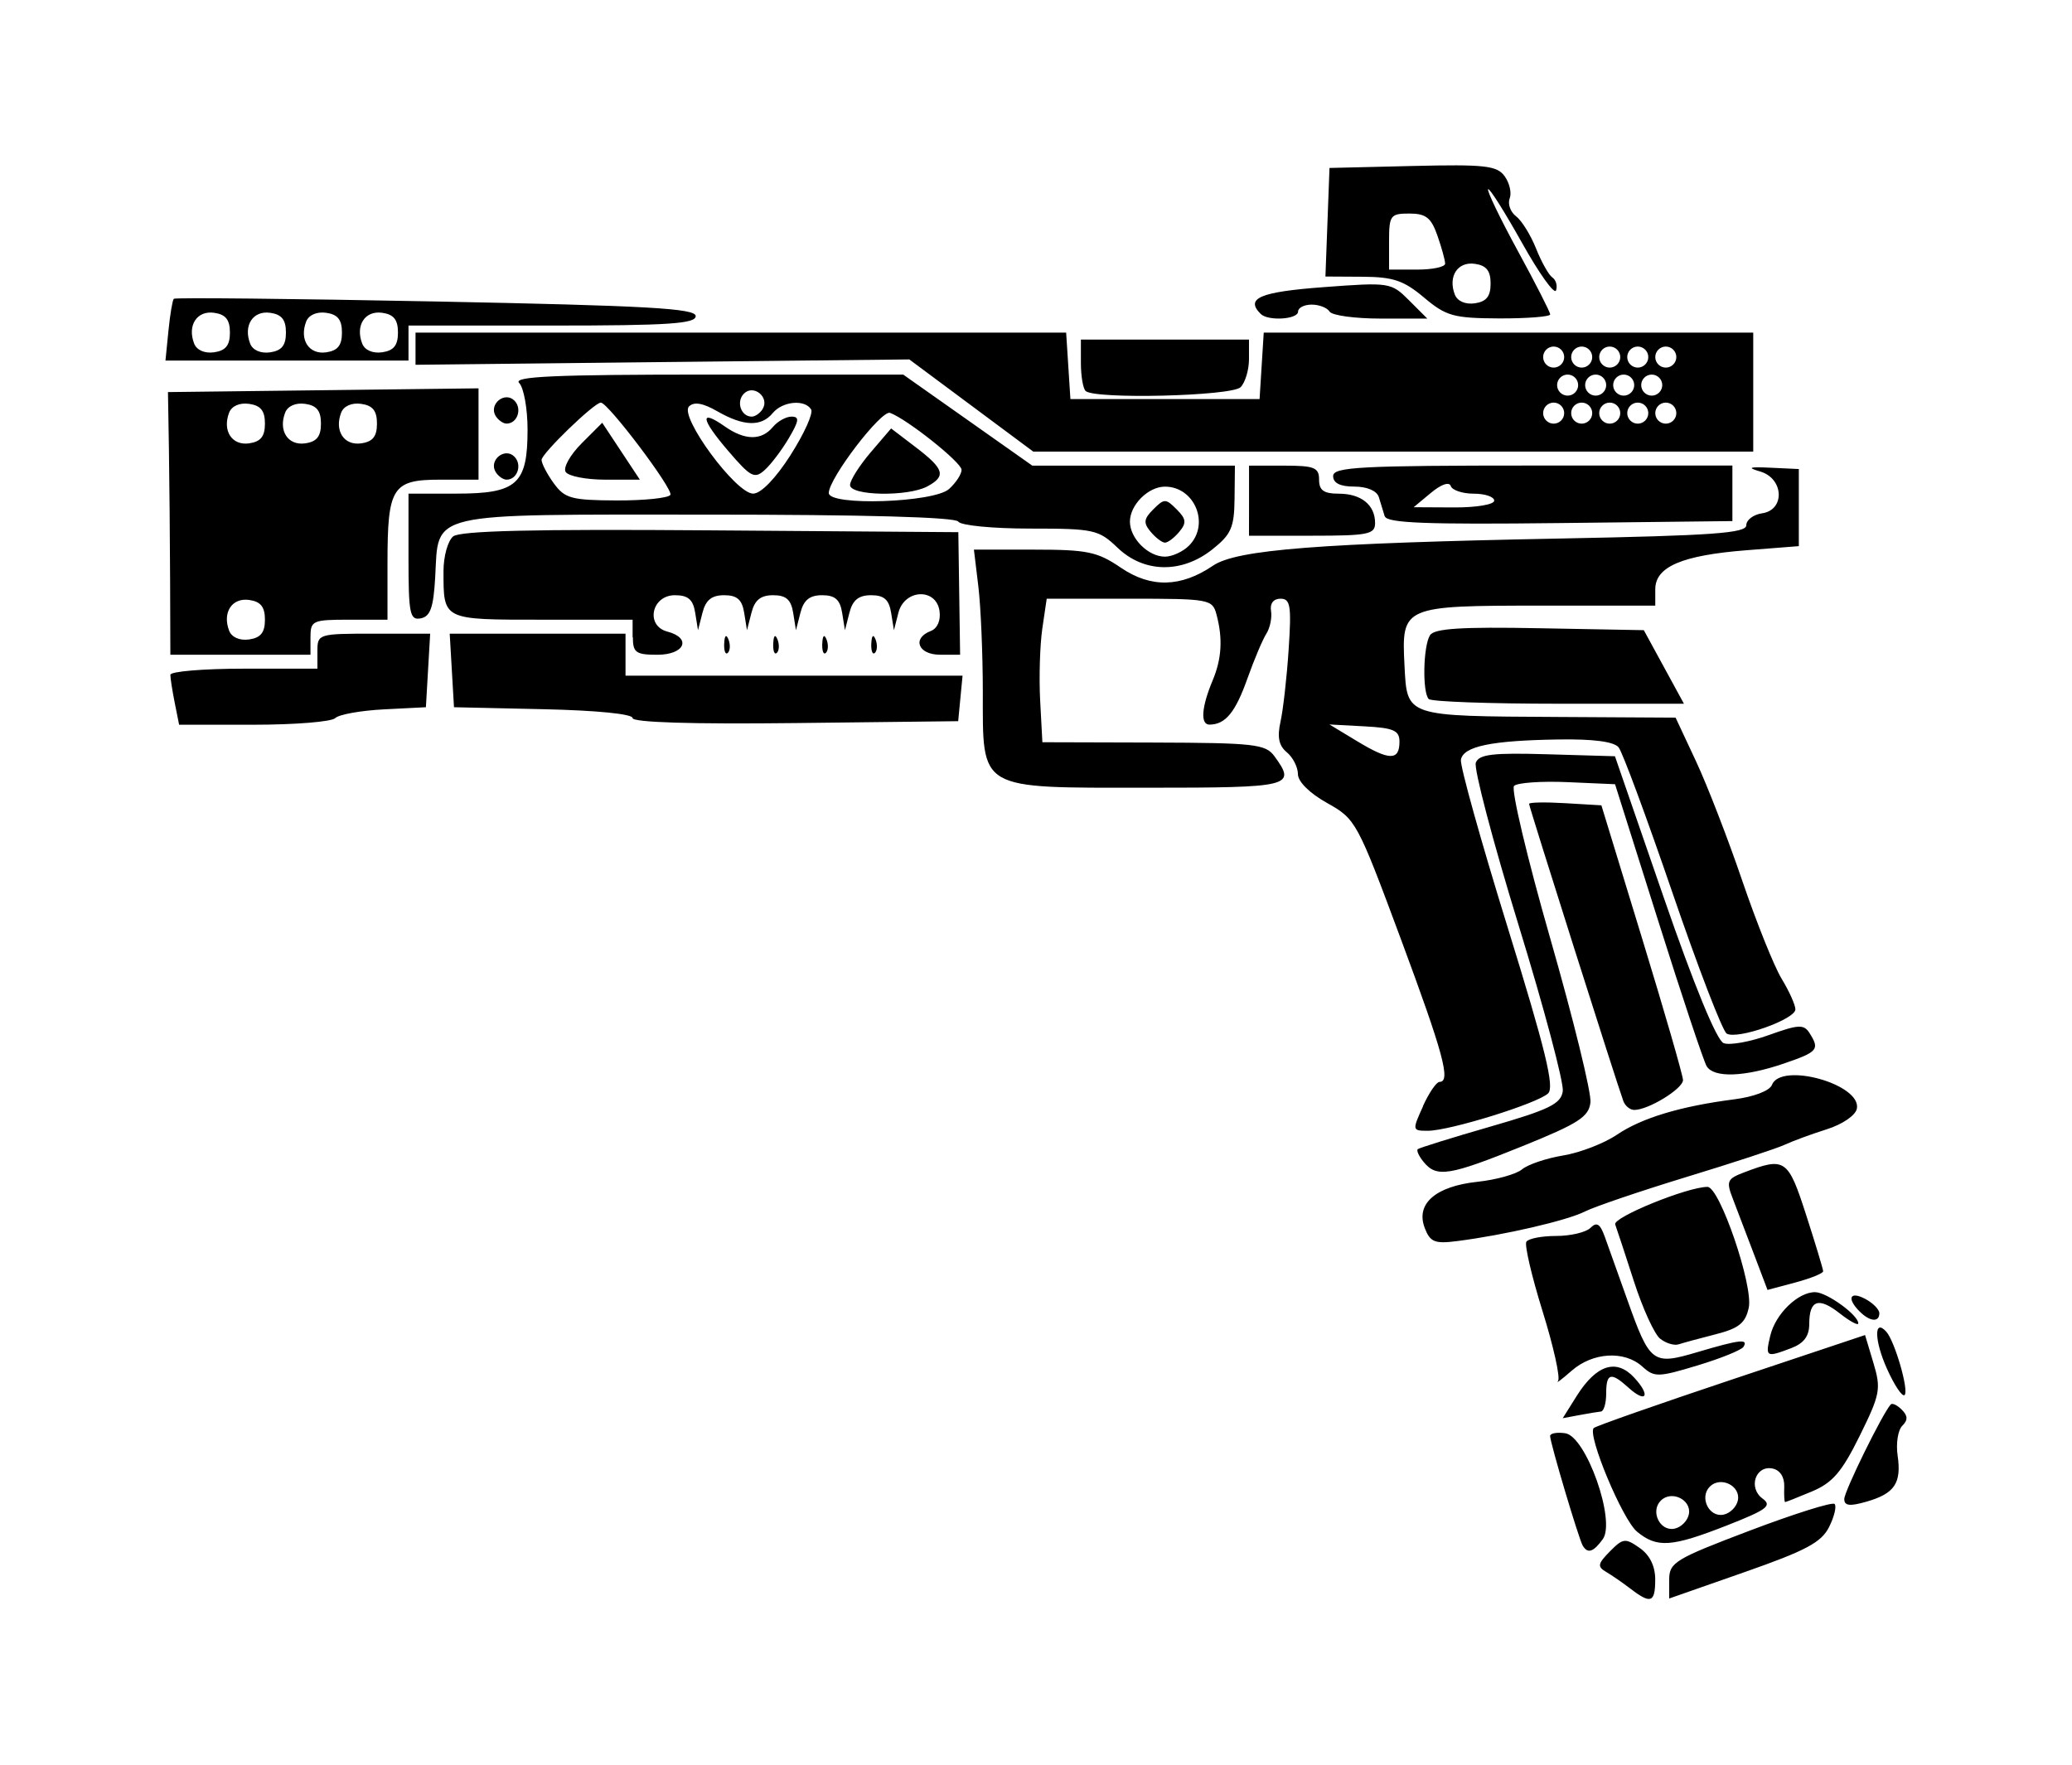
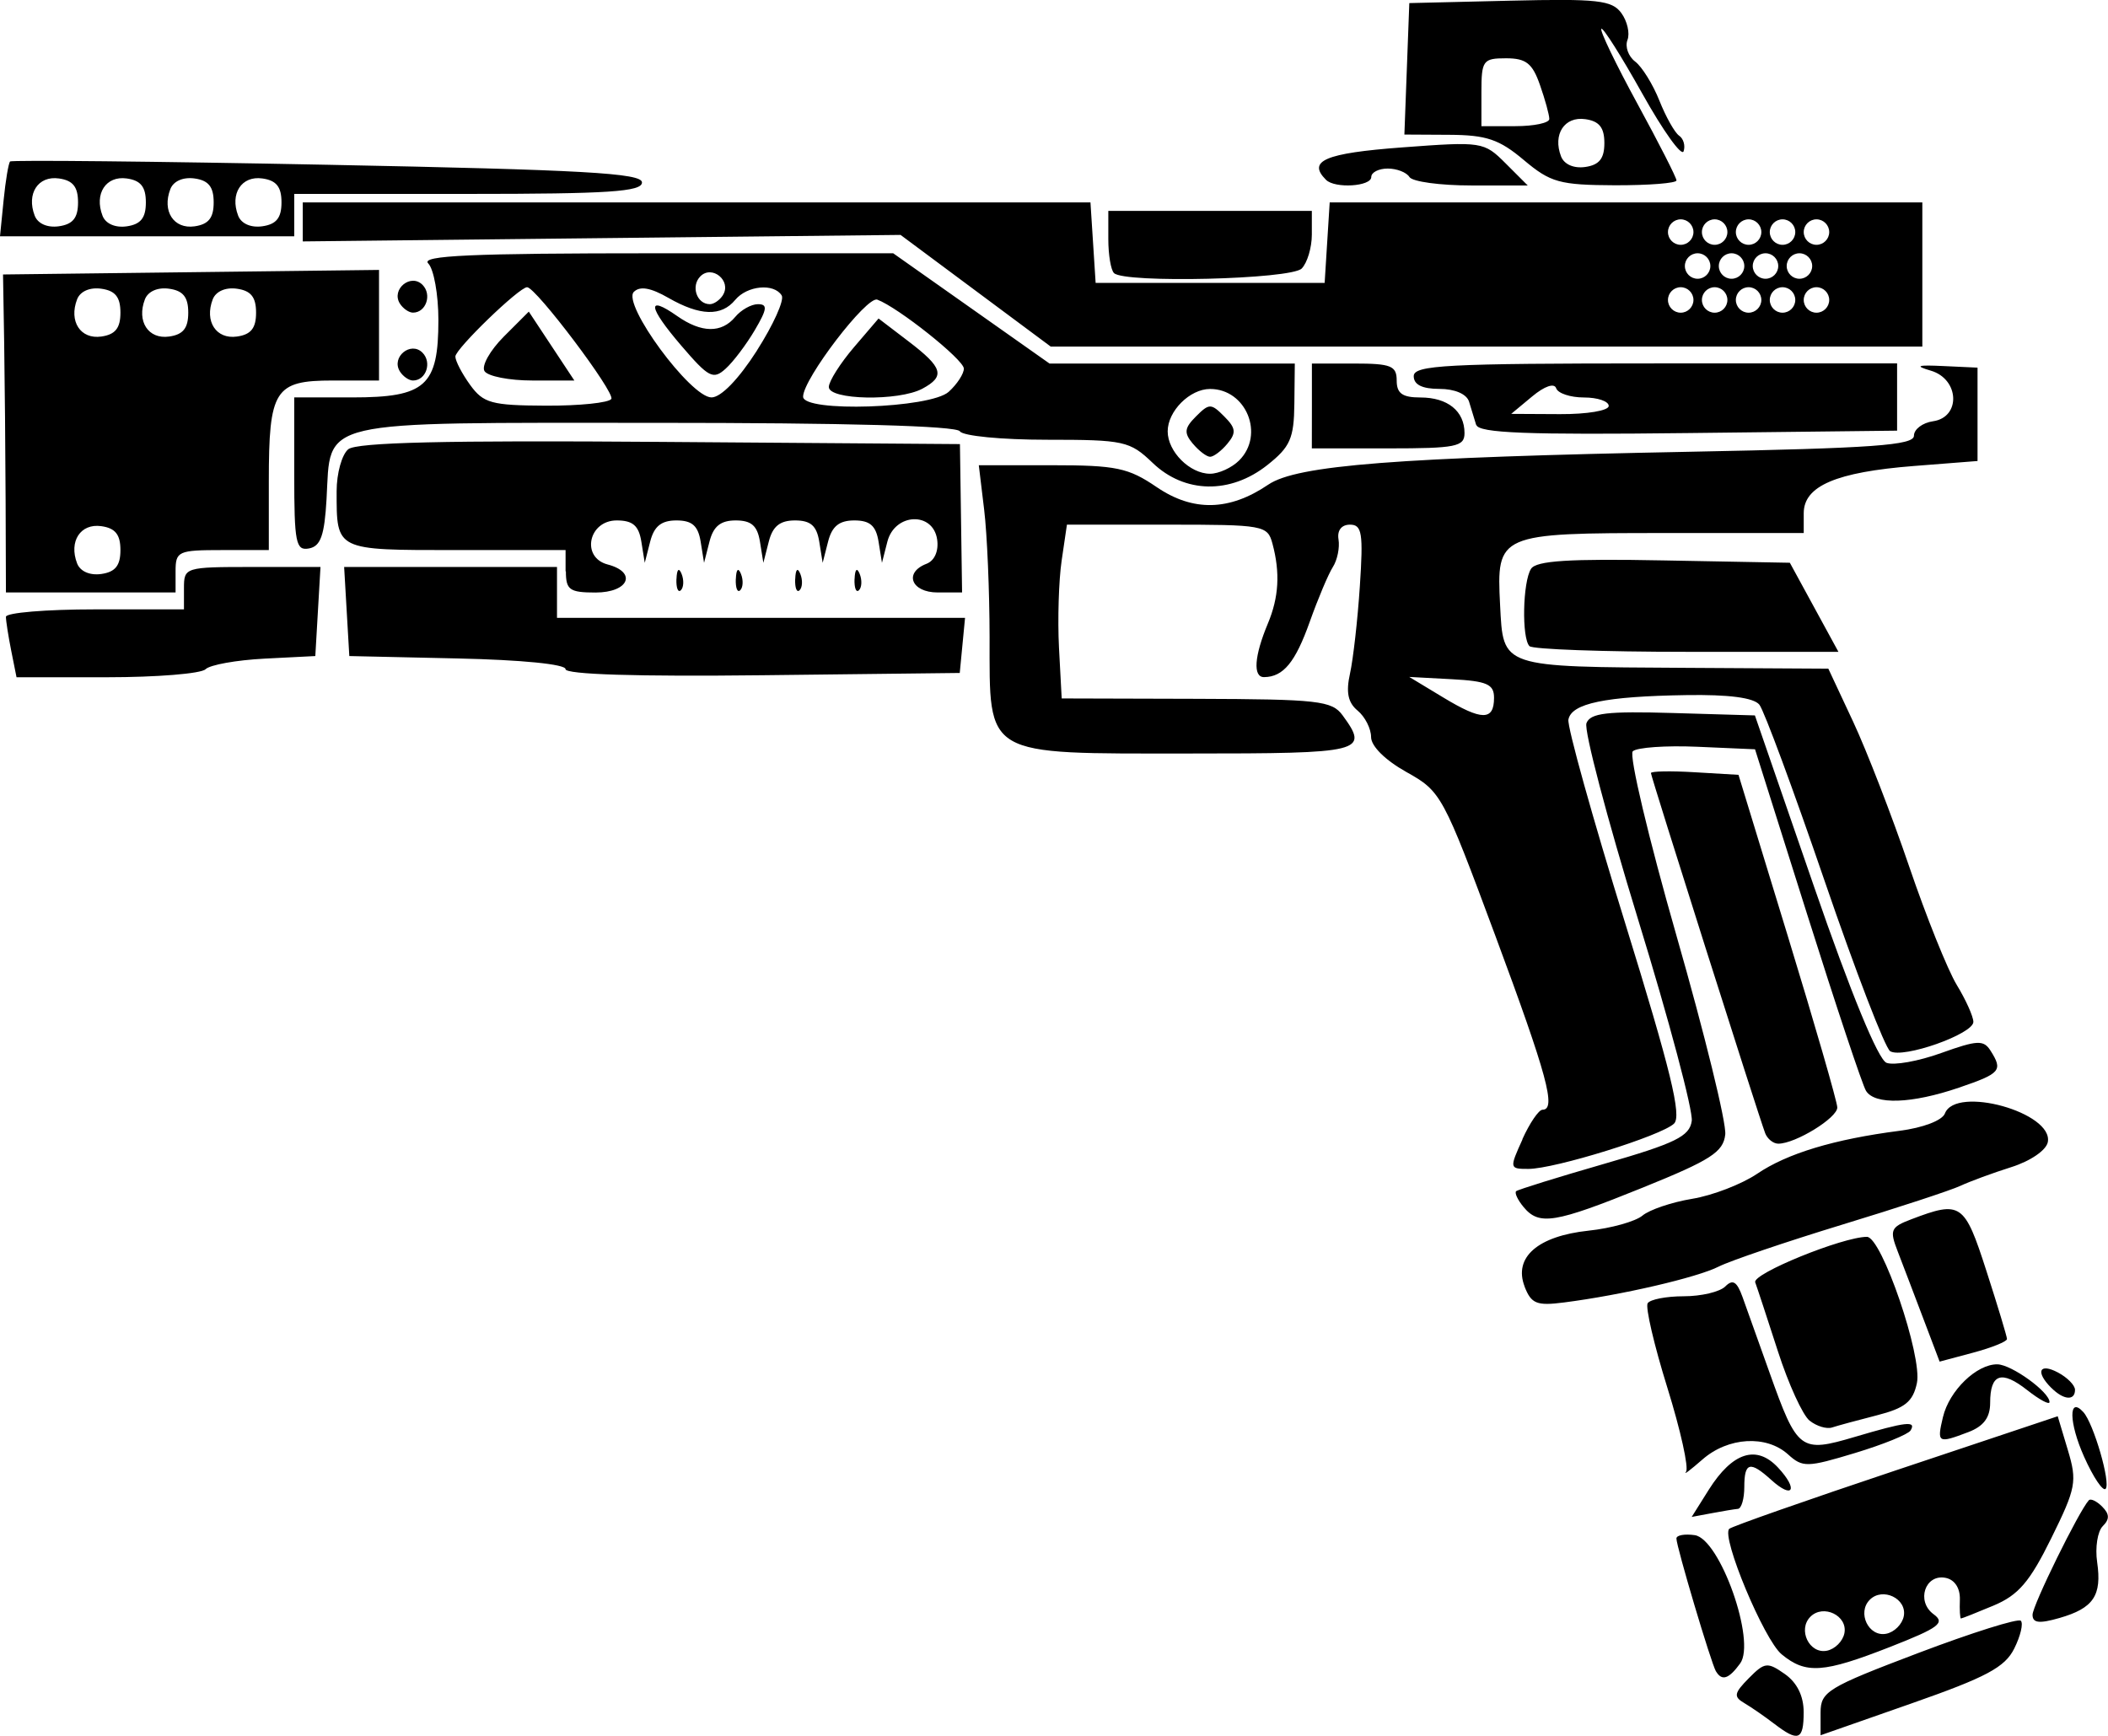
- <svg xmlns="http://www.w3.org/2000/svg" width="150.287" height="128" viewBox="0 0 39.763 33.867" version="1.1" id="svg8">
+ <svg xmlns="http://www.w3.org/2000/svg" width="33.414" height="27.517" viewBox="3.175 3.175 33.414 27.517" version="1.1" id="svg8">
  <defs id="defs2" />
  <g id="layer1">
    <path style="fill:#000000;fill-opacity:1;stroke-width:0.134" d="m 31.294,30.498 c -0.148,-0.114 -0.36,-0.26 -0.47,-0.325 -0.173,-0.101 -0.163,-0.157 0.071,-0.394 0.252,-0.255 0.295,-0.26 0.571,-0.067 0.194,0.136 0.299,0.348 0.299,0.605 0,0.445 -0.084,0.478 -0.47,0.181 z m 0.739,-0.173 c 0,-0.334 0.107,-0.399 1.549,-0.946 0.852,-0.323 1.583,-0.553 1.625,-0.511 0.042,0.042 -0.004,0.24 -0.104,0.44 -0.148,0.298 -0.443,0.455 -1.625,0.869 l -1.445,0.506 z m -1.658,-0.654 c -0.076,-0.127 -0.627,-1.978 -0.627,-2.107 0,-0.053 0.131,-0.076 0.291,-0.053 0.4,0.059 0.975,1.685 0.719,2.034 -0.18,0.247 -0.288,0.282 -0.382,0.126 z m 1.04,-0.272 c -0.278,-0.229 -0.959,-1.859 -0.83,-1.988 0.037,-0.037 1.223,-0.453 2.637,-0.926 l 2.57,-0.859 0.161,0.537 c 0.149,0.497 0.13,0.6 -0.264,1.398 -0.341,0.692 -0.521,0.901 -0.914,1.066 -0.269,0.113 -0.502,0.205 -0.517,0.205 -0.015,0 -0.023,-0.134 -0.017,-0.298 0.006,-0.182 -0.081,-0.317 -0.225,-0.346 -0.326,-0.066 -0.472,0.371 -0.192,0.576 0.189,0.138 0.09,0.213 -0.687,0.518 -1.059,0.415 -1.337,0.435 -1.721,0.118 z m 0.996,-0.335 c 0.053,-0.278 -0.335,-0.465 -0.539,-0.26 -0.205,0.205 -0.018,0.593 0.26,0.539 0.129,-0.025 0.254,-0.15 0.279,-0.279 z m 0.941,-0.269 c 0.053,-0.278 -0.335,-0.465 -0.539,-0.26 -0.205,0.205 -0.018,0.593 0.26,0.539 0.129,-0.025 0.254,-0.15 0.279,-0.279 z m 2.041,-0.022 c 0,-0.148 0.735,-1.644 0.892,-1.815 0.029,-0.032 0.125,0.013 0.212,0.101 0.117,0.117 0.12,0.199 0.009,0.309 -0.083,0.083 -0.123,0.34 -0.089,0.571 0.077,0.53 -0.058,0.73 -0.597,0.885 -0.323,0.093 -0.427,0.08 -0.427,-0.051 z m -5.131,-1.984 c 0.376,-0.594 0.756,-0.715 1.097,-0.349 0.325,0.349 0.237,0.508 -0.108,0.195 -0.337,-0.305 -0.427,-0.281 -0.427,0.113 0,0.185 -0.045,0.341 -0.101,0.346 -0.055,0.005 -0.243,0.036 -0.417,0.069 l -0.316,0.059 z m 5.949,-0.519 c -0.243,-0.542 -0.25,-0.97 -0.013,-0.71 0.163,0.178 0.439,1.13 0.353,1.217 -0.043,0.043 -0.196,-0.185 -0.34,-0.507 z m -6.311,0.236 c 0.047,-0.059 -0.086,-0.659 -0.296,-1.334 -0.21,-0.674 -0.35,-1.276 -0.312,-1.337 0.038,-0.061 0.295,-0.111 0.572,-0.111 0.277,0 0.573,-0.07 0.659,-0.156 0.119,-0.119 0.184,-0.078 0.273,0.168 0.064,0.178 0.257,0.717 0.428,1.198 0.442,1.241 0.488,1.275 1.353,1.019 0.81,-0.24 0.98,-0.26 0.882,-0.101 -0.038,0.061 -0.434,0.222 -0.881,0.357 -0.757,0.229 -0.829,0.231 -1.059,0.023 -0.345,-0.313 -0.952,-0.277 -1.359,0.08 -0.19,0.166 -0.306,0.254 -0.26,0.195 z m 4.073,-0.867 c 0.099,-0.42 0.536,-0.842 0.864,-0.836 0.226,0.005 0.825,0.439 0.825,0.598 0,0.049 -0.158,-0.036 -0.352,-0.188 -0.41,-0.323 -0.589,-0.262 -0.589,0.201 0,0.232 -0.103,0.371 -0.345,0.463 -0.485,0.184 -0.501,0.175 -0.403,-0.239 z m -2.113,0.058 c -0.11,-0.087 -0.336,-0.582 -0.503,-1.1 -0.167,-0.517 -0.329,-1.01 -0.36,-1.094 -0.05,-0.136 1.387,-0.721 1.771,-0.721 0.234,0 0.882,1.897 0.792,2.318 -0.063,0.296 -0.188,0.397 -0.634,0.511 -0.306,0.078 -0.626,0.165 -0.711,0.193 -0.085,0.028 -0.245,-0.02 -0.354,-0.107 z m 3.829,-0.522 c -0.254,-0.254 -0.189,-0.4 0.108,-0.242 0.148,0.079 0.269,0.202 0.269,0.274 0,0.178 -0.182,0.163 -0.376,-0.032 z m -2.029,-1.101 c -0.143,-0.377 -0.324,-0.854 -0.404,-1.06 -0.132,-0.34 -0.113,-0.386 0.214,-0.51 0.788,-0.3 0.844,-0.261 1.191,0.816 0.179,0.554 0.326,1.041 0.327,1.081 10e-4,0.04 -0.239,0.137 -0.533,0.216 l -0.535,0.143 z m -6.318,-0.504 c -0.179,-0.463 0.207,-0.8 1.013,-0.886 0.359,-0.038 0.744,-0.146 0.855,-0.239 0.111,-0.093 0.466,-0.213 0.788,-0.266 0.323,-0.053 0.786,-0.232 1.03,-0.397 0.476,-0.323 1.222,-0.548 2.256,-0.681 0.374,-0.048 0.677,-0.164 0.72,-0.275 0.171,-0.447 1.721,-0.015 1.631,0.454 -0.025,0.129 -0.275,0.301 -0.58,0.397 -0.295,0.093 -0.657,0.227 -0.805,0.296 -0.148,0.07 -0.995,0.348 -1.882,0.618 -0.887,0.271 -1.764,0.569 -1.949,0.662 -0.342,0.174 -1.545,0.453 -2.452,0.569 -0.434,0.056 -0.52,0.021 -0.626,-0.252 z m -0.017,-1.261 c -0.094,-0.113 -0.146,-0.226 -0.117,-0.251 0.029,-0.025 0.658,-0.221 1.397,-0.434 1.129,-0.326 1.351,-0.435 1.386,-0.679 0.023,-0.16 -0.36,-1.6 -0.852,-3.199 -0.491,-1.599 -0.859,-2.998 -0.817,-3.107 0.062,-0.161 0.327,-0.192 1.373,-0.161 l 1.297,0.038 0.937,2.713 c 0.584,1.692 1.017,2.743 1.149,2.794 0.116,0.045 0.507,-0.025 0.867,-0.155 0.571,-0.205 0.672,-0.21 0.781,-0.039 0.201,0.317 0.162,0.362 -0.5,0.588 -0.751,0.256 -1.334,0.276 -1.473,0.05 -0.056,-0.09 -0.475,-1.346 -0.93,-2.789 l -0.829,-2.625 -0.913,-0.04 c -0.502,-0.022 -0.963,0.011 -1.025,0.072 -0.062,0.062 0.251,1.381 0.695,2.93 0.444,1.55 0.792,2.965 0.771,3.145 -0.031,0.278 -0.229,0.405 -1.304,0.84 -1.404,0.568 -1.646,0.607 -1.894,0.308 z m -0.02,-1.072 c 0.117,-0.259 0.261,-0.47 0.32,-0.47 0.223,0 0.076,-0.541 -0.746,-2.755 -0.832,-2.239 -0.86,-2.291 -1.41,-2.598 -0.335,-0.187 -0.561,-0.41 -0.561,-0.555 0,-0.133 -0.096,-0.322 -0.213,-0.419 -0.154,-0.127 -0.187,-0.292 -0.121,-0.588 0.05,-0.226 0.121,-0.849 0.156,-1.385 0.056,-0.84 0.034,-0.975 -0.156,-0.975 -0.135,0 -0.206,0.091 -0.182,0.235 0.021,0.129 -0.019,0.326 -0.09,0.437 -0.071,0.111 -0.235,0.5 -0.365,0.865 -0.23,0.646 -0.419,0.876 -0.724,0.88 -0.181,0.003 -0.157,-0.333 0.058,-0.847 0.175,-0.417 0.198,-0.807 0.074,-1.268 -0.078,-0.292 -0.136,-0.302 -1.67,-0.302 H 20.087 l -0.084,0.571 c -0.046,0.314 -0.065,0.934 -0.042,1.378 l 0.043,0.806 2.133,0.006 c 1.933,0.006 2.15,0.03 2.319,0.261 0.426,0.583 0.334,0.606 -2.435,0.606 -3.276,0 -3.158,0.069 -3.16,-1.848 -6.73e-4,-0.721 -0.039,-1.628 -0.086,-2.016 l -0.085,-0.706 h 1.155 c 1.021,0 1.215,0.04 1.665,0.347 0.576,0.392 1.152,0.379 1.768,-0.039 0.454,-0.309 2.035,-0.432 6.707,-0.522 2.882,-0.056 3.528,-0.102 3.528,-0.254 0,-0.102 0.136,-0.205 0.302,-0.229 0.445,-0.063 0.42,-0.668 -0.034,-0.802 -0.262,-0.077 -0.218,-0.093 0.202,-0.073 l 0.538,0.025 V 9.744 10.483 l -1.008,0.079 c -1.235,0.097 -1.747,0.317 -1.747,0.749 v 0.314 h -2.192 c -2.653,0 -2.679,0.011 -2.621,1.141 0.052,0.999 -0.007,0.979 2.958,0.996 l 2.245,0.013 0.393,0.84 c 0.216,0.462 0.615,1.493 0.887,2.292 0.272,0.799 0.612,1.645 0.756,1.882 0.144,0.236 0.262,0.5 0.263,0.585 7.77e-4,0.193 -1.119,0.588 -1.319,0.465 -0.08,-0.05 -0.549,-1.268 -1.042,-2.708 -0.493,-1.439 -0.957,-2.693 -1.031,-2.785 -0.089,-0.111 -0.485,-0.163 -1.161,-0.152 -1.283,0.02 -1.818,0.131 -1.866,0.388 -0.021,0.11 0.384,1.562 0.899,3.225 0.724,2.34 0.9,3.06 0.775,3.18 -0.198,0.192 -1.89,0.718 -2.309,0.718 -0.3,0 -0.302,-0.008 -0.092,-0.47 z m -0.448,-7.001 c 0,-0.215 -0.112,-0.264 -0.672,-0.294 l -0.672,-0.036 0.538,0.325 c 0.613,0.371 0.806,0.372 0.806,0.005 z m 4.297,6.9 c -0.113,-0.3 -1.81,-5.651 -1.81,-5.706 0,-0.03 0.312,-0.036 0.694,-0.013 l 0.694,0.041 0.781,2.554 c 0.43,1.405 0.783,2.628 0.785,2.718 0.004,0.165 -0.663,0.575 -0.935,0.575 -0.08,0 -0.174,-0.076 -0.209,-0.168 z M 3.353,13.491 c -0.046,-0.231 -0.084,-0.473 -0.084,-0.538 0,-0.065 0.635,-0.118 1.411,-0.118 h 1.411 v -0.336 c 0,-0.331 0.017,-0.336 1.082,-0.336 h 1.082 l -0.041,0.706 -0.041,0.706 -0.806,0.041 c -0.444,0.023 -0.864,0.098 -0.934,0.168 -0.07,0.07 -0.773,0.127 -1.563,0.127 H 3.437 Z m 8.787,0.292 c 0,-0.079 -0.699,-0.148 -1.714,-0.17 l -1.714,-0.038 -0.041,-0.706 -0.041,-0.706 h 1.687 1.687 v 0.403 0.403 h 3.234 3.234 l -0.042,0.437 -0.042,0.437 -3.125,0.036 c -1.994,0.023 -3.125,-0.012 -3.125,-0.097 z M 27.419,13.418 c -0.125,-0.125 -0.108,-1.017 0.024,-1.225 0.082,-0.13 0.599,-0.163 2.106,-0.134 l 1.997,0.037 0.385,0.706 0.385,0.706 h -2.404 c -1.322,0 -2.444,-0.04 -2.493,-0.09 z M 3.264,11.122 C 3.261,10.327 3.25,9.193 3.241,8.602 L 3.223,7.526 6.203,7.49 9.183,7.454 V 8.33 9.207 H 8.449 c -0.922,0 -1.013,0.144 -1.013,1.604 v 1.084 H 6.697 c -0.699,0 -0.739,0.018 -0.739,0.336 v 0.336 H 4.613 3.269 Z m 1.82,0.773 c 0,-0.246 -0.081,-0.348 -0.303,-0.379 -0.33,-0.047 -0.518,0.241 -0.384,0.59 0.049,0.127 0.202,0.194 0.384,0.168 0.222,-0.032 0.303,-0.133 0.303,-0.379 z m 0,-3.764 c 0,-0.246 -0.081,-0.348 -0.303,-0.379 -0.182,-0.026 -0.335,0.041 -0.384,0.168 -0.134,0.349 0.054,0.637 0.384,0.59 0.222,-0.032 0.303,-0.133 0.303,-0.379 z m 1.075,0 c 0,-0.246 -0.081,-0.348 -0.303,-0.379 C 5.674,7.726 5.521,7.794 5.472,7.92 5.338,8.269 5.526,8.557 5.856,8.51 6.078,8.479 6.159,8.378 6.159,8.131 Z m 1.075,0 c 0,-0.246 -0.081,-0.348 -0.303,-0.379 C 6.75,7.726 6.596,7.794 6.547,7.92 6.413,8.269 6.601,8.557 6.931,8.51 7.153,8.479 7.234,8.378 7.234,8.131 Z m 4.906,4.1 v -0.336 h -1.733 c -1.923,0 -1.896,0.013 -1.896,-0.935 0,-0.281 0.083,-0.579 0.184,-0.663 0.131,-0.109 1.542,-0.143 4.94,-0.117 l 4.756,0.035 0.017,1.176 0.017,1.176 H 18.038 c -0.419,0 -0.541,-0.315 -0.176,-0.455 0.127,-0.049 0.194,-0.202 0.168,-0.384 -0.064,-0.447 -0.672,-0.422 -0.789,0.033 l -0.086,0.336 -0.054,-0.336 c -0.041,-0.252 -0.136,-0.336 -0.384,-0.336 -0.239,0 -0.354,0.092 -0.416,0.336 l -0.086,0.336 -0.054,-0.336 c -0.041,-0.252 -0.136,-0.336 -0.384,-0.336 -0.239,0 -0.354,0.092 -0.416,0.336 l -0.086,0.336 -0.054,-0.336 c -0.041,-0.252 -0.136,-0.336 -0.384,-0.336 -0.239,0 -0.354,0.092 -0.416,0.336 l -0.086,0.336 -0.054,-0.336 c -0.041,-0.252 -0.136,-0.336 -0.384,-0.336 -0.239,0 -0.354,0.092 -0.416,0.336 l -0.086,0.336 -0.054,-0.336 c -0.041,-0.254 -0.136,-0.336 -0.39,-0.336 -0.448,0 -0.57,0.586 -0.145,0.698 0.473,0.124 0.335,0.445 -0.191,0.445 -0.412,0 -0.47,-0.042 -0.47,-0.336 z m 1.758,0.123 c 0.006,-0.157 0.038,-0.188 0.081,-0.081 0.039,0.097 0.034,0.213 -0.011,0.258 -0.045,0.045 -0.076,-0.035 -0.071,-0.176 z m 0.941,0 c 0.006,-0.157 0.038,-0.188 0.081,-0.081 0.039,0.097 0.034,0.213 -0.011,0.258 -0.045,0.045 -0.076,-0.035 -0.071,-0.176 z m 0.941,0 c 0.006,-0.157 0.038,-0.188 0.081,-0.081 0.039,0.097 0.034,0.213 -0.011,0.258 -0.045,0.045 -0.076,-0.035 -0.071,-0.176 z m 0.941,0 c 0.006,-0.157 0.038,-0.188 0.081,-0.081 0.039,0.097 0.034,0.213 -0.011,0.258 -0.045,0.045 -0.076,-0.035 -0.071,-0.176 z M 7.839,10.695 V 9.475 h 0.92 c 1.163,0 1.365,-0.182 1.365,-1.227 0,-0.404 -0.073,-0.808 -0.161,-0.897 C 9.837,7.226 10.638,7.19 13.567,7.19 h 3.766 l 1.239,0.874 1.239,0.874 h 1.944 1.944 l -0.007,0.638 c -0.006,0.55 -0.066,0.684 -0.428,0.971 -0.587,0.465 -1.312,0.452 -1.818,-0.034 -0.363,-0.347 -0.451,-0.367 -1.678,-0.367 -0.719,0 -1.332,-0.06 -1.378,-0.134 -0.053,-0.086 -1.809,-0.134 -4.826,-0.134 -5.434,0 -5.141,-0.068 -5.213,1.21 -0.033,0.574 -0.093,0.746 -0.277,0.781 -0.21,0.04 -0.235,-0.086 -0.235,-1.175 z M 22.817,10.474 c 0.408,-0.408 0.113,-1.133 -0.461,-1.133 -0.321,0 -0.672,0.351 -0.672,0.672 0,0.321 0.351,0.672 0.672,0.672 0.137,0 0.345,-0.095 0.461,-0.211 z m -0.735,-0.266 c -0.143,-0.172 -0.134,-0.247 0.051,-0.432 0.209,-0.209 0.239,-0.209 0.447,0 0.185,0.185 0.194,0.26 0.051,0.432 -0.095,0.115 -0.219,0.208 -0.274,0.208 -0.056,0 -0.179,-0.094 -0.274,-0.208 z M 12.865,9.499 c 0.063,-0.102 -1.196,-1.771 -1.335,-1.771 -0.126,0 -1.137,0.978 -1.137,1.099 0,0.07 0.106,0.273 0.235,0.451 0.21,0.289 0.338,0.324 1.202,0.328 0.532,0.002 0.997,-0.046 1.035,-0.107 z M 10.855,9.058 c -0.051,-0.082 0.087,-0.327 0.305,-0.546 l 0.397,-0.397 0.361,0.546 0.361,0.546 h -0.666 c -0.366,0 -0.707,-0.067 -0.758,-0.149 z m 7.357,0.329 c 0.135,-0.122 0.243,-0.289 0.241,-0.37 -0.005,-0.144 -1.042,-0.969 -1.372,-1.092 -0.167,-0.062 -1.176,1.257 -1.176,1.538 0,0.253 2.018,0.186 2.308,-0.077 z m -1.899,-0.08 c 0.003,-0.092 0.182,-0.374 0.397,-0.626 L 17.101,8.224 17.578,8.588 c 0.544,0.415 0.584,0.552 0.217,0.749 -0.376,0.201 -1.489,0.18 -1.482,-0.029 z M 15.172,8.733 c 0.261,-0.408 0.438,-0.801 0.394,-0.874 -0.122,-0.198 -0.548,-0.158 -0.737,0.07 C 14.609,8.195 14.271,8.184 13.77,7.897 13.488,7.735 13.319,7.706 13.222,7.802 c -0.191,0.191 0.899,1.673 1.231,1.673 0.15,0 0.429,-0.288 0.72,-0.742 z M 13.972,8.652 C 13.446,8.038 13.42,7.842 13.909,8.185 c 0.385,0.27 0.703,0.274 0.92,0.014 0.092,-0.111 0.254,-0.202 0.36,-0.202 0.157,0 0.147,0.077 -0.05,0.412 -0.134,0.227 -0.341,0.502 -0.462,0.611 -0.197,0.179 -0.269,0.141 -0.705,-0.368 z m 0.663,-0.801 c 0.139,-0.224 -0.173,-0.481 -0.358,-0.296 -0.155,0.155 -0.058,0.442 0.15,0.442 0.065,0 0.159,-0.066 0.209,-0.146 z m 9.335,1.759 v -0.672 h 0.672 c 0.582,0 0.672,0.036 0.672,0.269 0,0.205 0.09,0.269 0.376,0.269 0.432,0 0.699,0.215 0.699,0.565 0,0.215 -0.134,0.242 -1.21,0.242 h -1.21 z m 2.604,0.302 c -0.027,-0.092 -0.078,-0.259 -0.113,-0.37 -0.038,-0.121 -0.226,-0.202 -0.47,-0.202 -0.273,0 -0.407,-0.067 -0.407,-0.202 0,-0.175 0.515,-0.202 3.831,-0.202 h 3.831 v 0.533 0.533 l -3.31,0.038 c -2.559,0.03 -3.322,3.2e-5 -3.36,-0.13 z m 2.101,-0.302 c 0,-0.074 -0.176,-0.134 -0.392,-0.134 -0.216,0 -0.414,-0.066 -0.441,-0.146 -0.029,-0.087 -0.183,-0.035 -0.381,0.13 l -0.332,0.276 0.773,0.004 c 0.429,0.002 0.773,-0.055 0.773,-0.13 z M 9.512,9.06 C 9.374,8.836 9.685,8.579 9.871,8.765 c 0.155,0.155 0.058,0.442 -0.15,0.442 -0.065,0 -0.159,-0.066 -0.209,-0.146 z M 18.64,7.784 17.45,6.899 12.712,6.95 7.974,7.002 V 6.693 6.384 h 6.243 6.243 l 0.041,0.638 0.041,0.638 h 1.815 1.815 L 24.212,7.022 24.252,6.384 h 4.697 4.697 V 7.526 8.669 H 26.738 19.83 Z m 11.378,0.146 c 0,-0.111 -0.091,-0.202 -0.202,-0.202 -0.111,0 -0.202,0.091 -0.202,0.202 0,0.111 0.091,0.202 0.202,0.202 0.111,0 0.202,-0.091 0.202,-0.202 z m 0.538,0 c 0,-0.111 -0.091,-0.202 -0.202,-0.202 -0.111,0 -0.202,0.091 -0.202,0.202 0,0.111 0.091,0.202 0.202,0.202 0.111,0 0.202,-0.091 0.202,-0.202 z m 0.538,0 c 0,-0.111 -0.091,-0.202 -0.202,-0.202 -0.111,0 -0.202,0.091 -0.202,0.202 0,0.111 0.091,0.202 0.202,0.202 0.111,0 0.202,-0.091 0.202,-0.202 z m 0.538,0 c 0,-0.111 -0.091,-0.202 -0.202,-0.202 -0.111,0 -0.202,0.091 -0.202,0.202 0,0.111 0.091,0.202 0.202,0.202 0.111,0 0.202,-0.091 0.202,-0.202 z m 0.538,0 c 0,-0.111 -0.091,-0.202 -0.202,-0.202 -0.111,0 -0.202,0.091 -0.202,0.202 0,0.111 0.091,0.202 0.202,0.202 0.111,0 0.202,-0.091 0.202,-0.202 z M 30.286,7.392 c 0,-0.111 -0.091,-0.202 -0.202,-0.202 -0.111,0 -0.202,0.091 -0.202,0.202 0,0.111 0.091,0.202 0.202,0.202 0.111,0 0.202,-0.091 0.202,-0.202 z m 0.538,0 c 0,-0.111 -0.091,-0.202 -0.202,-0.202 -0.111,0 -0.202,0.091 -0.202,0.202 0,0.111 0.091,0.202 0.202,0.202 0.111,0 0.202,-0.091 0.202,-0.202 z m 0.538,0 c 0,-0.111 -0.091,-0.202 -0.202,-0.202 -0.111,0 -0.202,0.091 -0.202,0.202 0,0.111 0.091,0.202 0.202,0.202 0.111,0 0.202,-0.091 0.202,-0.202 z m 0.538,0 c 0,-0.111 -0.091,-0.202 -0.202,-0.202 -0.111,0 -0.202,0.091 -0.202,0.202 0,0.111 0.091,0.202 0.202,0.202 0.111,0 0.202,-0.091 0.202,-0.202 z m -1.882,-0.538 c 0,-0.111 -0.091,-0.202 -0.202,-0.202 -0.111,0 -0.202,0.091 -0.202,0.202 0,0.111 0.091,0.202 0.202,0.202 0.111,0 0.202,-0.091 0.202,-0.202 z m 0.538,0 c 0,-0.111 -0.091,-0.202 -0.202,-0.202 -0.111,0 -0.202,0.091 -0.202,0.202 0,0.111 0.091,0.202 0.202,0.202 0.111,0 0.202,-0.091 0.202,-0.202 z m 0.538,0 c 0,-0.111 -0.091,-0.202 -0.202,-0.202 -0.111,0 -0.202,0.091 -0.202,0.202 0,0.111 0.091,0.202 0.202,0.202 0.111,0 0.202,-0.091 0.202,-0.202 z m 0.538,0 c 0,-0.111 -0.091,-0.202 -0.202,-0.202 -0.111,0 -0.202,0.091 -0.202,0.202 0,0.111 0.091,0.202 0.202,0.202 0.111,0 0.202,-0.091 0.202,-0.202 z m 0.538,0 c 0,-0.111 -0.091,-0.202 -0.202,-0.202 -0.111,0 -0.202,0.091 -0.202,0.202 0,0.111 0.091,0.202 0.202,0.202 0.111,0 0.202,-0.091 0.202,-0.202 z M 9.512,7.985 C 9.374,7.761 9.685,7.504 9.871,7.689 c 0.155,0.155 0.058,0.442 -0.15,0.442 -0.065,0 -0.159,-0.066 -0.209,-0.146 z M 20.833,7.504 C 20.783,7.455 20.743,7.213 20.743,6.966 V 6.518 h 1.613 1.613 v 0.376 c 0,0.207 -0.073,0.449 -0.161,0.538 -0.172,0.172 -2.811,0.236 -2.975,0.072 z M 3.232,6.351 c 0.031,-0.314 0.078,-0.591 0.103,-0.616 0.025,-0.025 2.289,-0.002 5.031,0.052 4.052,0.08 4.985,0.132 4.985,0.28 0,0.147 -0.529,0.182 -2.755,0.182 H 7.839 V 6.585 6.921 H 5.507 3.175 Z m 1.18,0.032 c 0,-0.246 -0.081,-0.348 -0.303,-0.379 -0.33,-0.047 -0.518,0.241 -0.384,0.59 0.049,0.127 0.202,0.194 0.384,0.168 0.222,-0.032 0.303,-0.133 0.303,-0.379 z m 1.075,0 c 0,-0.246 -0.081,-0.348 -0.303,-0.379 C 4.854,5.958 4.666,6.246 4.8,6.595 4.848,6.721 5.002,6.789 5.184,6.763 5.406,6.731 5.487,6.63 5.487,6.384 Z m 1.075,0 c 0,-0.246 -0.081,-0.348 -0.303,-0.379 C 6.077,5.979 5.924,6.046 5.875,6.173 5.741,6.522 5.929,6.81 6.259,6.763 6.481,6.731 6.562,6.63 6.562,6.384 Z m 1.075,0 c 0,-0.246 -0.081,-0.348 -0.303,-0.379 -0.33,-0.047 -0.518,0.241 -0.384,0.59 0.049,0.127 0.202,0.194 0.384,0.168 0.222,-0.032 0.303,-0.133 0.303,-0.379 z M 24.193,6.025 c -0.3,-0.3 -0.016,-0.422 1.204,-0.513 1.273,-0.095 1.299,-0.091 1.644,0.253 l 0.35,0.35 h -0.896 c -0.493,0 -0.934,-0.06 -0.979,-0.134 -0.046,-0.074 -0.2,-0.134 -0.344,-0.134 -0.143,0 -0.261,0.06 -0.261,0.134 0,0.15 -0.576,0.186 -0.717,0.045 z M 27.329,5.712 C 26.94,5.384 26.736,5.315 26.147,5.312 l -0.711,-0.004 0.039,-1.042 0.039,-1.042 1.595,-0.038 c 1.388,-0.033 1.617,-0.008 1.766,0.196 0.094,0.129 0.138,0.321 0.097,0.427 -0.041,0.106 0.014,0.26 0.122,0.342 0.108,0.082 0.281,0.36 0.384,0.619 0.103,0.259 0.244,0.509 0.313,0.556 0.069,0.047 0.101,0.158 0.071,0.247 -0.03,0.089 -0.324,-0.322 -0.655,-0.914 -0.331,-0.592 -0.623,-1.054 -0.649,-1.027 -0.027,0.027 0.23,0.56 0.571,1.186 0.341,0.625 0.62,1.173 0.62,1.217 0,0.044 -0.439,0.078 -0.975,0.077 C 27.894,6.108 27.754,6.069 27.329,5.712 Z m 1.277,-0.269 c 0,-0.246 -0.081,-0.348 -0.303,-0.379 -0.33,-0.047 -0.518,0.241 -0.384,0.59 0.049,0.127 0.202,0.194 0.384,0.168 0.222,-0.032 0.303,-0.133 0.303,-0.379 z M 27.733,5.06 c 0,-0.063 -0.066,-0.305 -0.148,-0.538 -0.12,-0.344 -0.221,-0.423 -0.538,-0.423 -0.365,0 -0.39,0.034 -0.39,0.538 v 0.538 h 0.538 c 0.296,0 0.538,-0.051 0.538,-0.114 z" id="path909" />
  </g>
</svg>
